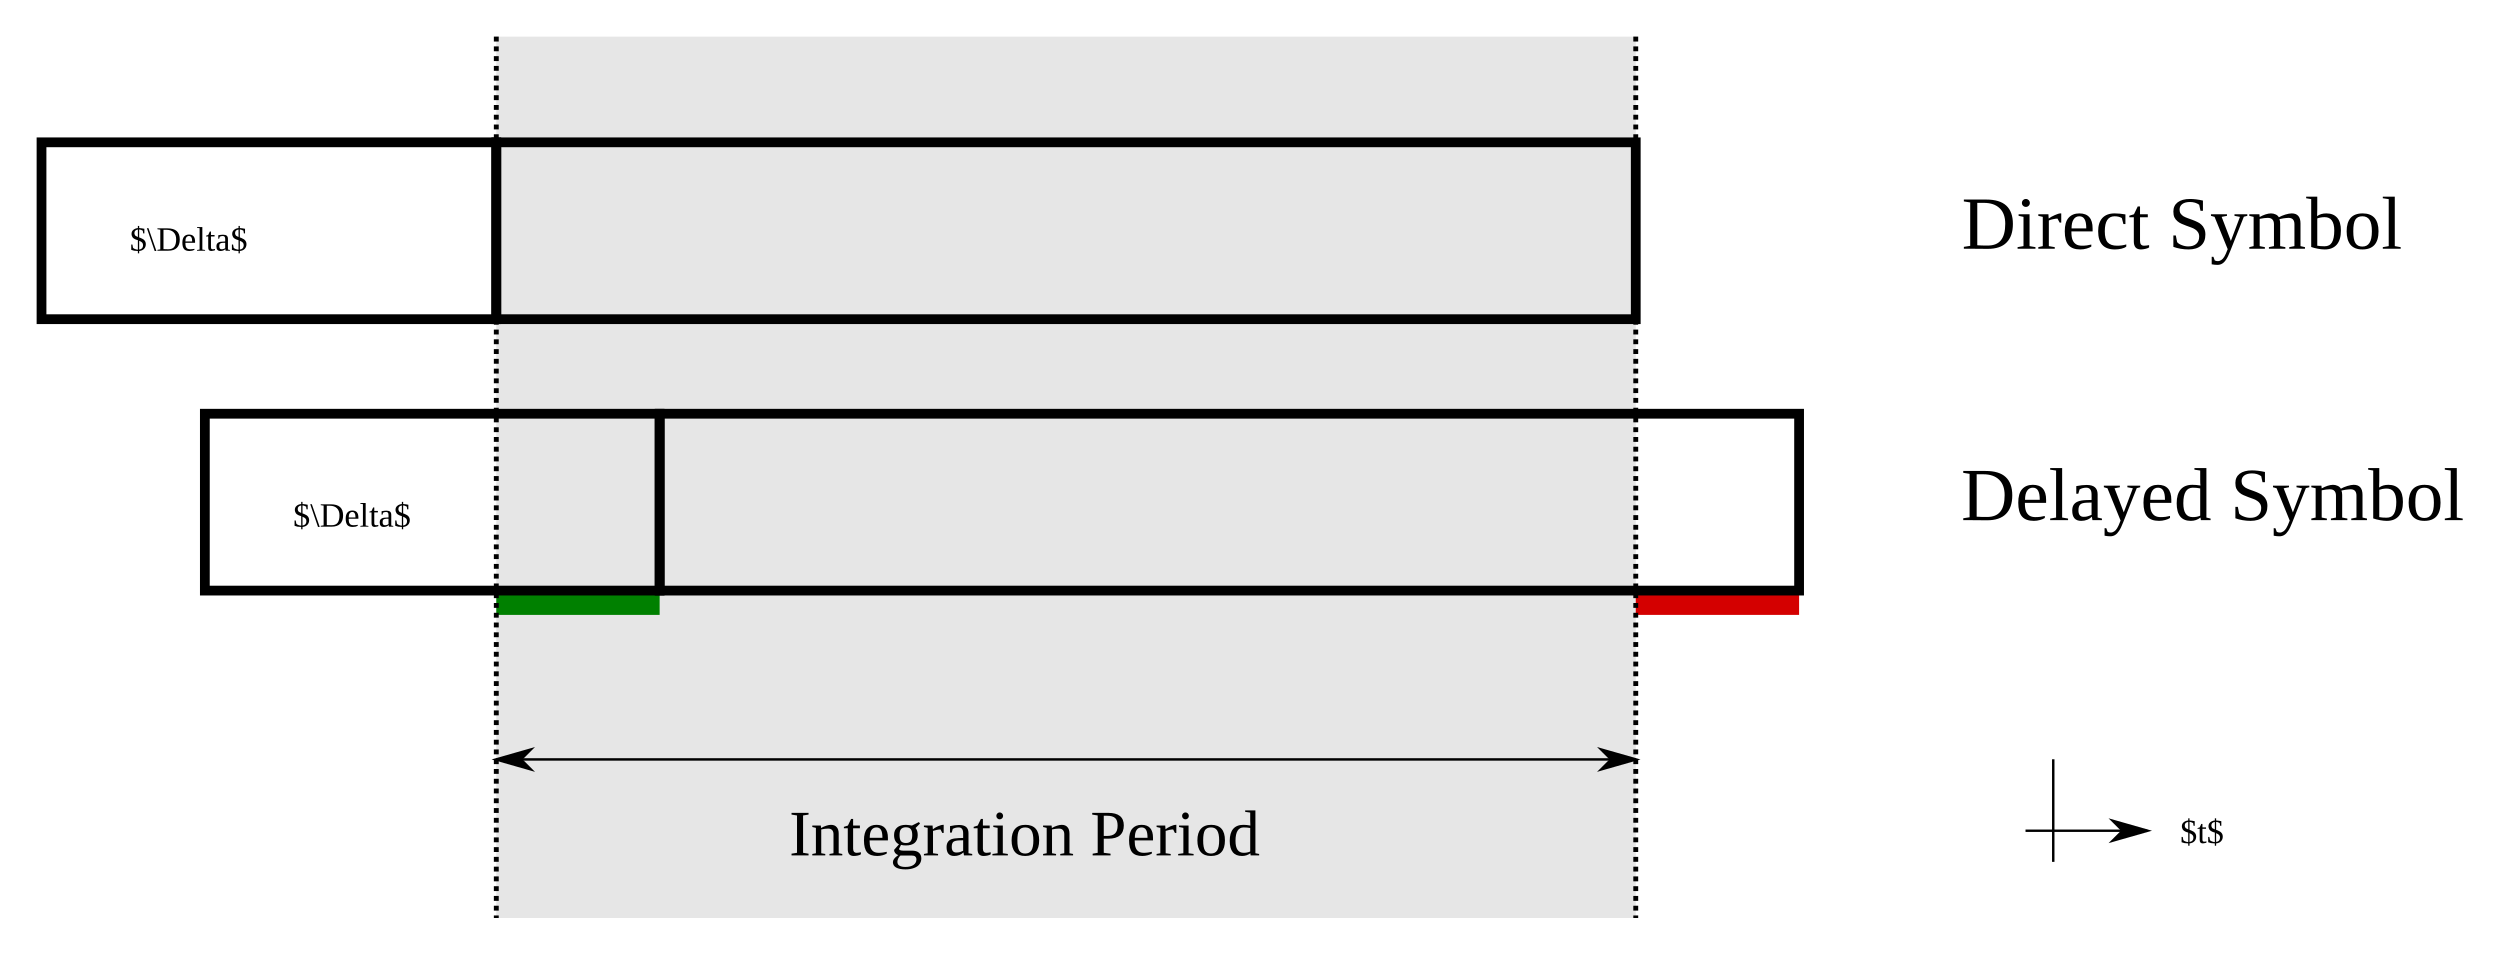
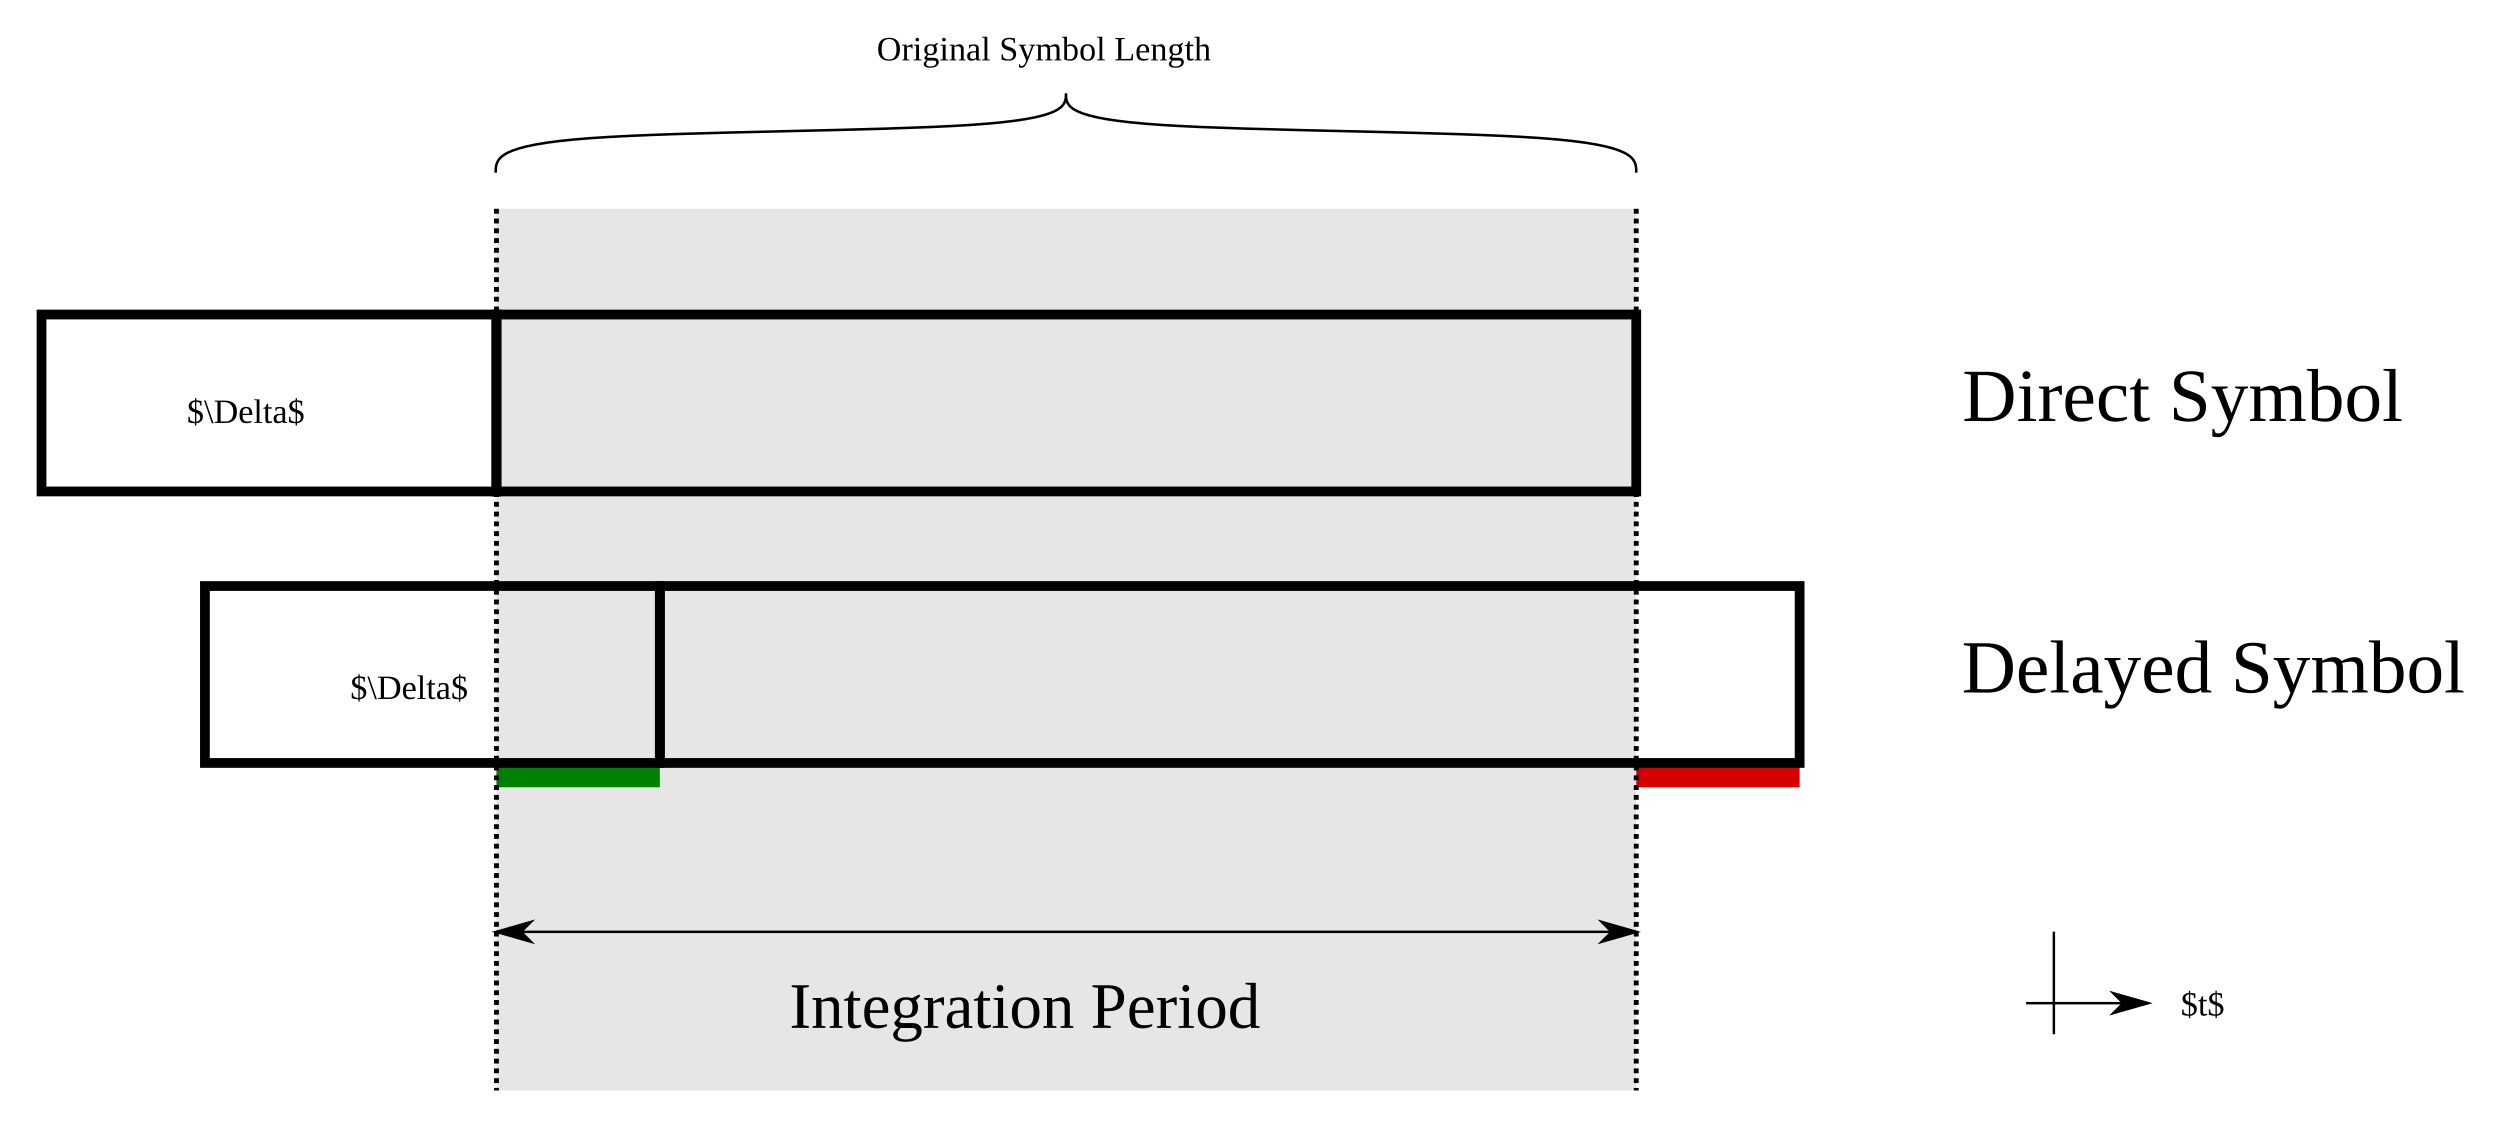
- <svg xmlns="http://www.w3.org/2000/svg" width="1023.731" height="390.911" viewBox="0 0 270.862 103.428" version="1.1" id="svg8">
+ <svg xmlns="http://www.w3.org/2000/svg" width="1023.423" height="461.396" viewBox="0 0 270.781 122.078" version="1.1" id="svg8">
  <defs id="defs2">
+     <marker style="overflow:visible" id="marker2041" refX="0" refY="0" orient="auto">
+       <path transform="matrix(-0.8,0,0,-0.8,-10,0)" style="fill:#000000;fill-opacity:1;fill-rule:evenodd;stroke:#000000;stroke-width:1pt;stroke-opacity:1" d="M 0,0 5,-5 -12.5,0 5,5 Z" id="path2039" />
+     </marker>
    <marker style="overflow:visible" id="marker2554" refX="0" refY="0" orient="auto">
      <path transform="matrix(-0.8,0,0,-0.8,-10,0)" style="fill:#000000;fill-opacity:1;fill-rule:evenodd;stroke:#000000;stroke-width:1pt;stroke-opacity:1" d="M 0,0 5,-5 -12.5,0 5,5 Z" id="path2552" />
    </marker>
    <marker style="overflow:visible" id="marker2474" refX="0" refY="0" orient="auto">
      <path transform="matrix(-0.8,0,0,-0.8,-10,0)" style="fill:#000000;fill-opacity:1;fill-rule:evenodd;stroke:#000000;stroke-width:1pt;stroke-opacity:1" d="M 0,0 5,-5 -12.5,0 5,5 Z" id="path2472" />
    </marker>
    <marker style="overflow:visible" id="Arrow1Lstart" refX="0" refY="0" orient="auto">
      <path transform="matrix(0.8,0,0,0.8,10,0)" style="fill:#000000;fill-opacity:1;fill-rule:evenodd;stroke:#000000;stroke-width:1pt;stroke-opacity:1" d="M 0,0 5,-5 -12.5,0 5,5 Z" id="path1436" />
    </marker>
    <marker style="overflow:visible" id="Arrow1Lend" refX="0" refY="0" orient="auto">
      <path transform="matrix(-0.8,0,0,-0.8,-10,0)" style="fill:#000000;fill-opacity:1;fill-rule:evenodd;stroke:#000000;stroke-width:1pt;stroke-opacity:1" d="M 0,0 5,-5 -12.5,0 5,5 Z" id="path1439" />
    </marker>
    <marker style="overflow:visible" id="Arrow2Mend" refX="0" refY="0" orient="auto">
      <path transform="scale(-0.6)" d="M 8.719,4.034 -2.207,0.016 8.719,-4.002 c -1.745,2.372 -1.735,5.617 -6e-7,8.035 z" style="fill:#000000;fill-opacity:1;fill-rule:evenodd;stroke:#000000;stroke-width:0.625;stroke-linejoin:round;stroke-opacity:1" id="path1463" />
    </marker>
    <marker orient="auto" refY="0" refX="0" id="DistanceStart" style="overflow:visible">
      <g id="g2300" style="fill:#000000;fill-opacity:1;stroke:#000000;stroke-opacity:1">
        <path id="path2306" d="M 0,0 H 2" style="fill:#000000;fill-opacity:1;stroke:#000000;stroke-width:1.15;stroke-linecap:square;stroke-opacity:1" />
        <path id="path2302" d="M 0,0 13,4 9,0 13,-4 Z" style="fill:#000000;fill-opacity:1;fill-rule:evenodd;stroke:#000000;stroke-opacity:1" />
        <path id="path2304" d="M 0,-4 V 40" style="fill:#000000;fill-opacity:1;stroke:#000000;stroke-width:1;stroke-linecap:square;stroke-opacity:1" />
      </g>
    </marker>
    <marker orient="auto" refY="0" refX="0" id="DistanceEnd" style="overflow:visible">
      <g id="g2301" style="fill:#000000;fill-opacity:1;stroke:#000000;stroke-opacity:1">
        <path id="path2316" d="M 0,0 H -2" style="fill:#000000;fill-opacity:1;stroke:#000000;stroke-width:1.15;stroke-linecap:square;stroke-opacity:1" />
        <path id="path2312" d="m 0,0 -13,4 4,-4 -4,-4 z" style="fill:#000000;fill-opacity:1;fill-rule:evenodd;stroke:#000000;stroke-opacity:1" />
        <path id="path2314" d="M 0,-4 V 40" style="fill:#000000;fill-opacity:1;stroke:#000000;stroke-width:1;stroke-linecap:square;stroke-opacity:1" />
      </g>
    </marker>
  </defs>
-   <g id="layer1" transform="translate(-80.71805,-31.90353)">
+   <g id="layer1" transform="translate(-80.71805,-13.2543)">
    <rect style="fill:#e6e6e6;stroke:none;stroke-width:0.296;stroke-miterlimit:4;stroke-dasharray:none;stroke-dashoffset:0;paint-order:markers fill stroke" id="rect1396" width="123.454" height="95.491" x="134.489" y="35.872" />
    <rect style="fill:#008000;stroke:none;stroke-width:0.196;stroke-miterlimit:4;stroke-dasharray:0.196, 0.196;stroke-dashoffset:0;paint-order:markers fill stroke" id="rect1392" width="17.697" height="2.633" x="134.489" y="95.891" ry="1.0482496e-06" />
    <rect style="fill:#d40000;stroke:none;stroke-width:0.196;stroke-miterlimit:4;stroke-dasharray:0.196, 0.196;stroke-dashoffset:0;paint-order:markers fill stroke" id="rect1363" width="17.697" height="2.633" x="257.943" y="95.891" ry="1.0482496e-06" />
    <circle id="path130" style="fill:#000000;stroke:#000000;stroke-width:0.265" cx="45.851" cy="240.342" r="0" />
-     <rect style="fill:none;stroke:#000000;stroke-width:1.058;paint-order:markers fill stroke" id="rect8" width="123.454" height="19.162" x="134.489" y="47.323" rx="0" ry="6.095" />
+     <rect style="fill:none;stroke:#000000;stroke-width:1.058;paint-order:markers fill stroke" id="rect8" width="123.454" height="19.162" x="134.489" y="47.323" rx="0" ry="0" />
    <rect style="fill:none;stroke:#000000;stroke-width:1.058;paint-order:markers fill stroke" id="rect12" width="49.273" height="19.162" x="85.216" y="47.323" rx="0" ry="0" />
    <rect style="fill:none;stroke:#000000;stroke-width:1.058;paint-order:markers fill stroke" id="rect24" width="49.273" height="19.162" x="102.913" y="76.729" rx="0" ry="0" />
    <rect style="fill:none;stroke:#000000;stroke-width:1.058;paint-order:markers fill stroke" id="rect8-3" width="123.454" height="19.162" x="152.186" y="76.729" rx="0" ry="0" />
    <path style="fill:none;stroke:#000000;stroke-width:0.529;stroke-linecap:butt;stroke-linejoin:miter;stroke-miterlimit:4;stroke-dasharray:0.529, 0.529;stroke-dashoffset:0;stroke-opacity:1" d="m 134.489,35.872 c 0,31.831 0,63.661 0,95.491" id="path1351" />
    <path style="fill:none;stroke:#000000;stroke-width:0.529;stroke-linecap:butt;stroke-linejoin:miter;stroke-miterlimit:4;stroke-dasharray:0.529, 0.529;stroke-dashoffset:0;stroke-opacity:1" d="m 257.943,35.872 c 0,31.831 0,63.661 0,95.491" id="path1357" />
    <text xml:space="preserve" style="font-size:8.145px;line-height:1.25;font-family:'Times New Roman';-inkscape-font-specification:'Times New Roman, ';text-align:start;word-spacing:0px;text-anchor:start;stroke-width:0.582" x="293.256" y="58.853" id="text1369">
      <tspan id="tspan1367" x="293.256" y="58.853" style="text-align:start;text-anchor:start;stroke-width:0.582">Direct Symbol</tspan>
    </text>
    <text xml:space="preserve" style="font-size:8.145px;line-height:1.25;font-family:'Times New Roman';-inkscape-font-specification:'Times New Roman, ';text-align:start;word-spacing:0px;text-anchor:start;stroke-width:0.582" x="293.191" y="88.259" id="text1373">
      <tspan id="tspan1371" x="293.191" y="88.259" style="text-align:start;text-anchor:start;stroke-width:0.582">Delayed Symbol</tspan>
    </text>
-     <text xml:space="preserve" style="font-size:3.704px;line-height:1.25;font-family:'Times New Roman';-inkscape-font-specification:'Times New Roman, ';text-align:center;word-spacing:0px;text-anchor:middle;stroke-width:0.265;" x="109.657" y="59.068" id="text1400">
-       <tspan id="tspan1398" x="103.474" y="59.068" style="text-align:center;text-anchor:middle;stroke-width:0.265;">$\Delta$</tspan>
+     <text xml:space="preserve" style="font-size:3.704px;line-height:1.25;font-family:'Times New Roman';-inkscape-font-specification:'Times New Roman, ';text-align:center;word-spacing:0px;text-anchor:middle;stroke-width:0.265" x="109.657" y="59.068" id="text1400">
+       <tspan id="tspan1398" x="109.657" y="59.068" style="text-align:center;text-anchor:middle;stroke-width:0.265">$\Delta$</tspan>
    </text>
-     <text xml:space="preserve" style="font-size:3.704px;line-height:1.25;font-family:'Times New Roman';-inkscape-font-specification:'Times New Roman, ';text-align:center;word-spacing:0px;text-anchor:middle;stroke-width:0.265;" x="127.354" y="88.964" id="text1404">
-       <tspan id="tspan1402" x="121.171" y="88.964" style="text-align:center;text-anchor:middle;stroke-width:0.265;">$\Delta$</tspan>
+     <text xml:space="preserve" style="font-size:3.704px;line-height:1.25;font-family:'Times New Roman';-inkscape-font-specification:'Times New Roman, ';text-align:center;word-spacing:0px;text-anchor:middle;stroke-width:0.265" x="127.354" y="88.964" id="text1404">
+       <tspan id="tspan1402" x="127.354" y="88.964" style="text-align:center;text-anchor:middle;stroke-width:0.265">$\Delta$</tspan>
    </text>
    <text xml:space="preserve" style="font-size:7.035px;line-height:1.25;font-family:'Times New Roman';-inkscape-font-specification:'Times New Roman, ';text-align:center;word-spacing:0px;text-anchor:middle;stroke-width:0.502" x="196.12" y="124.582" id="text1426">
      <tspan id="tspan1424" x="196.12" y="124.582" style="stroke-width:0.502">Integration Period</tspan>
    </text>
    <path style="fill:none;stroke:#000000;stroke-width:0.265px;stroke-linecap:butt;stroke-linejoin:miter;stroke-opacity:1;marker-start:url(#Arrow1Lstart);marker-end:url(#Arrow1Lend)" d="m 134.489,114.185 c 41.152,0 82.303,0 123.454,0" id="path1432" />
    <path style="fill:none;stroke:#000000;stroke-width:0.265px;stroke-linecap:butt;stroke-linejoin:miter;stroke-opacity:1;marker-end:url(#marker2474)" d="m 300.173,121.908 c 4.397,0 8.793,0 13.189,0" id="path2468" />
-     <path style="fill:none;stroke:#000000;stroke-width:0.265px;stroke-linecap:butt;stroke-linejoin:miter;stroke-opacity:1;marker-end:" d="m 303.177,125.279 c 0,-3.704 0,-7.409 0,-11.113" id="path2548" />
+     <path style="fill:none;stroke:#000000;stroke-width:0.265px;stroke-linecap:butt;stroke-linejoin:miter;stroke-opacity:1" d="m 303.177,125.279 c 0,-3.704 0,-7.409 0,-11.113" id="path2548" />
    <text xml:space="preserve" style="font-size:3.704px;line-height:1.25;font-family:'Times New Roman';-inkscape-font-specification:'Times New Roman, ';text-align:start;word-spacing:0px;text-anchor:start;stroke-width:0.265" x="316.927" y="123.251" id="text2686">
      <tspan id="tspan2684" x="316.927" y="123.251" style="text-align:start;text-anchor:start;stroke-width:0.265">$t$</tspan>
    </text>
+     <path id="path2008" style="fill:none;stroke:#000000;stroke-width:0.276;stroke-linecap:butt;stroke-linejoin:miter;stroke-miterlimit:4;stroke-dasharray:none;stroke-opacity:1" d="m 257.943,31.955 c 0,-1.495 0,-2.991 -10.295,-3.739 -10.295,-0.748 -30.883,-0.748 -41.178,-1.433 -10.294,-0.685 -10.294,-2.056 -10.294,-3.426 m -61.767,8.598 c 0,-1.495 0,-2.991 10.295,-3.739 10.295,-0.748 30.883,-0.748 41.178,-1.433 10.294,-0.685 10.294,-2.056 10.294,-3.426" />
+     <text xml:space="preserve" style="font-size:3.704px;line-height:1.25;font-family:'Times New Roman';-inkscape-font-specification:'Times New Roman, ';text-align:center;word-spacing:0px;text-anchor:middle;stroke-width:0.265" x="196.105" y="19.795" id="text2015">
+       <tspan id="tspan2013" x="196.105" y="19.795" style="stroke-width:0.265">Original Symbol Length</tspan>
+     </text>
  </g>
</svg>
